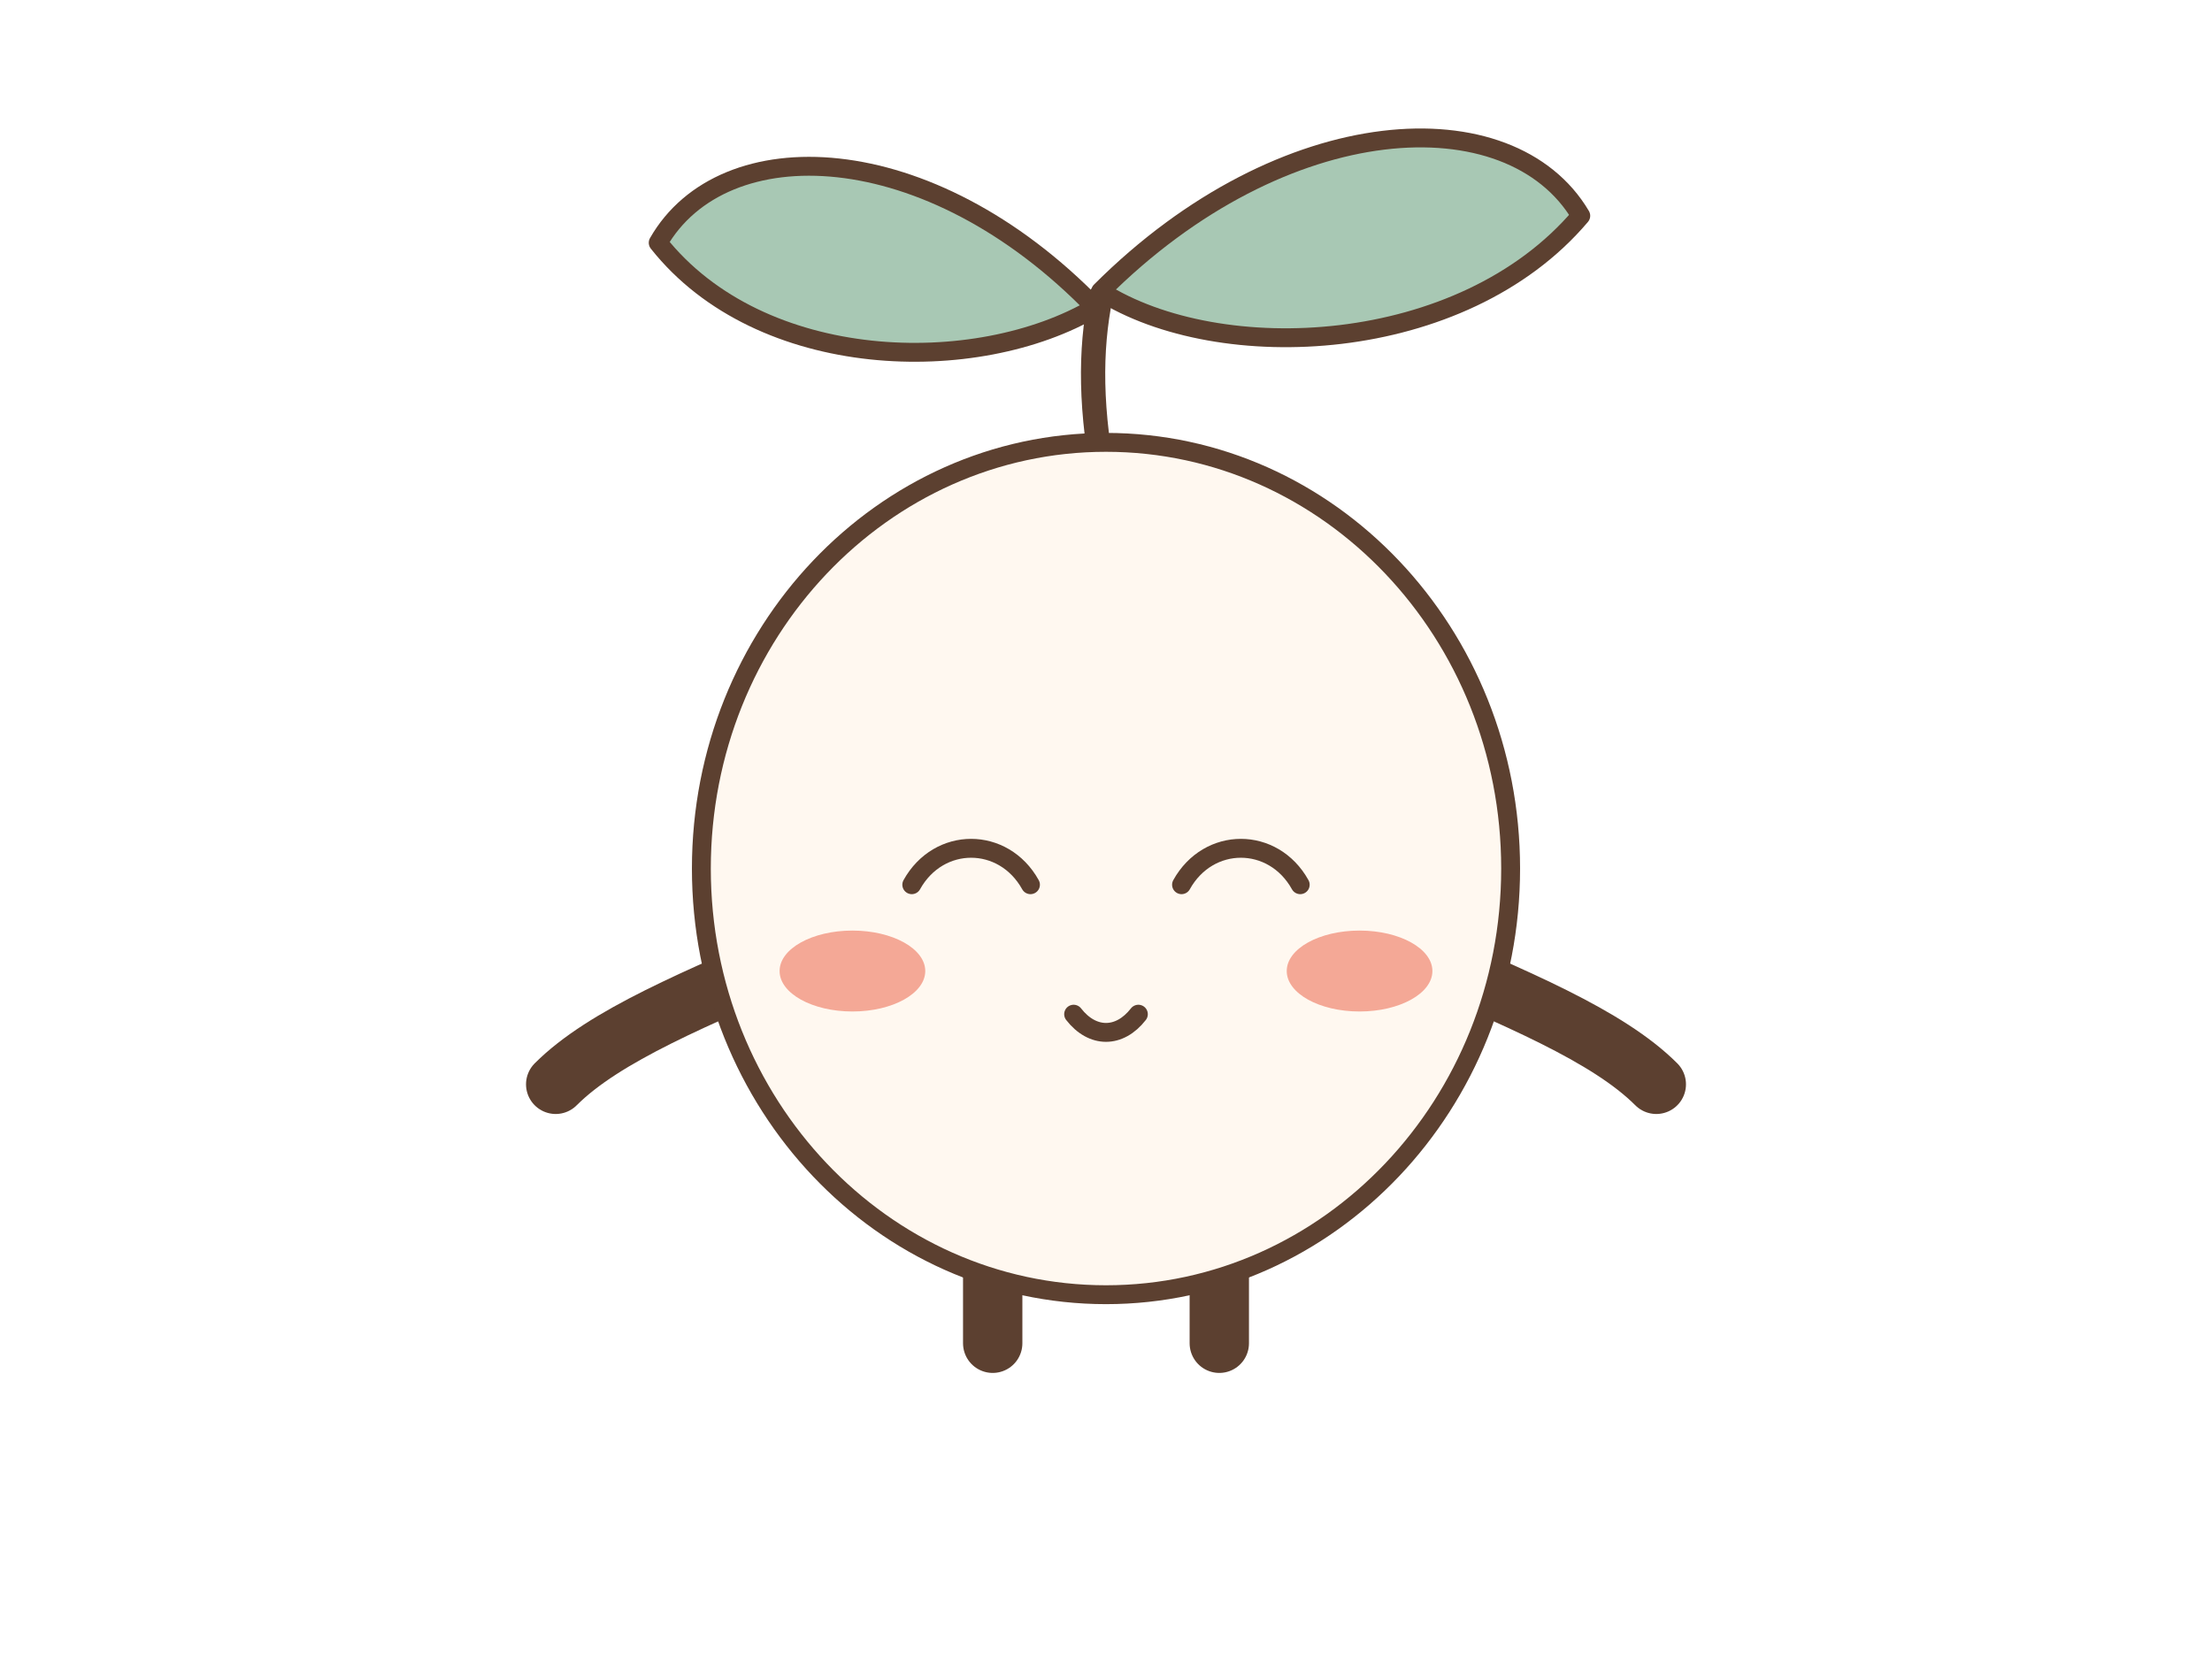
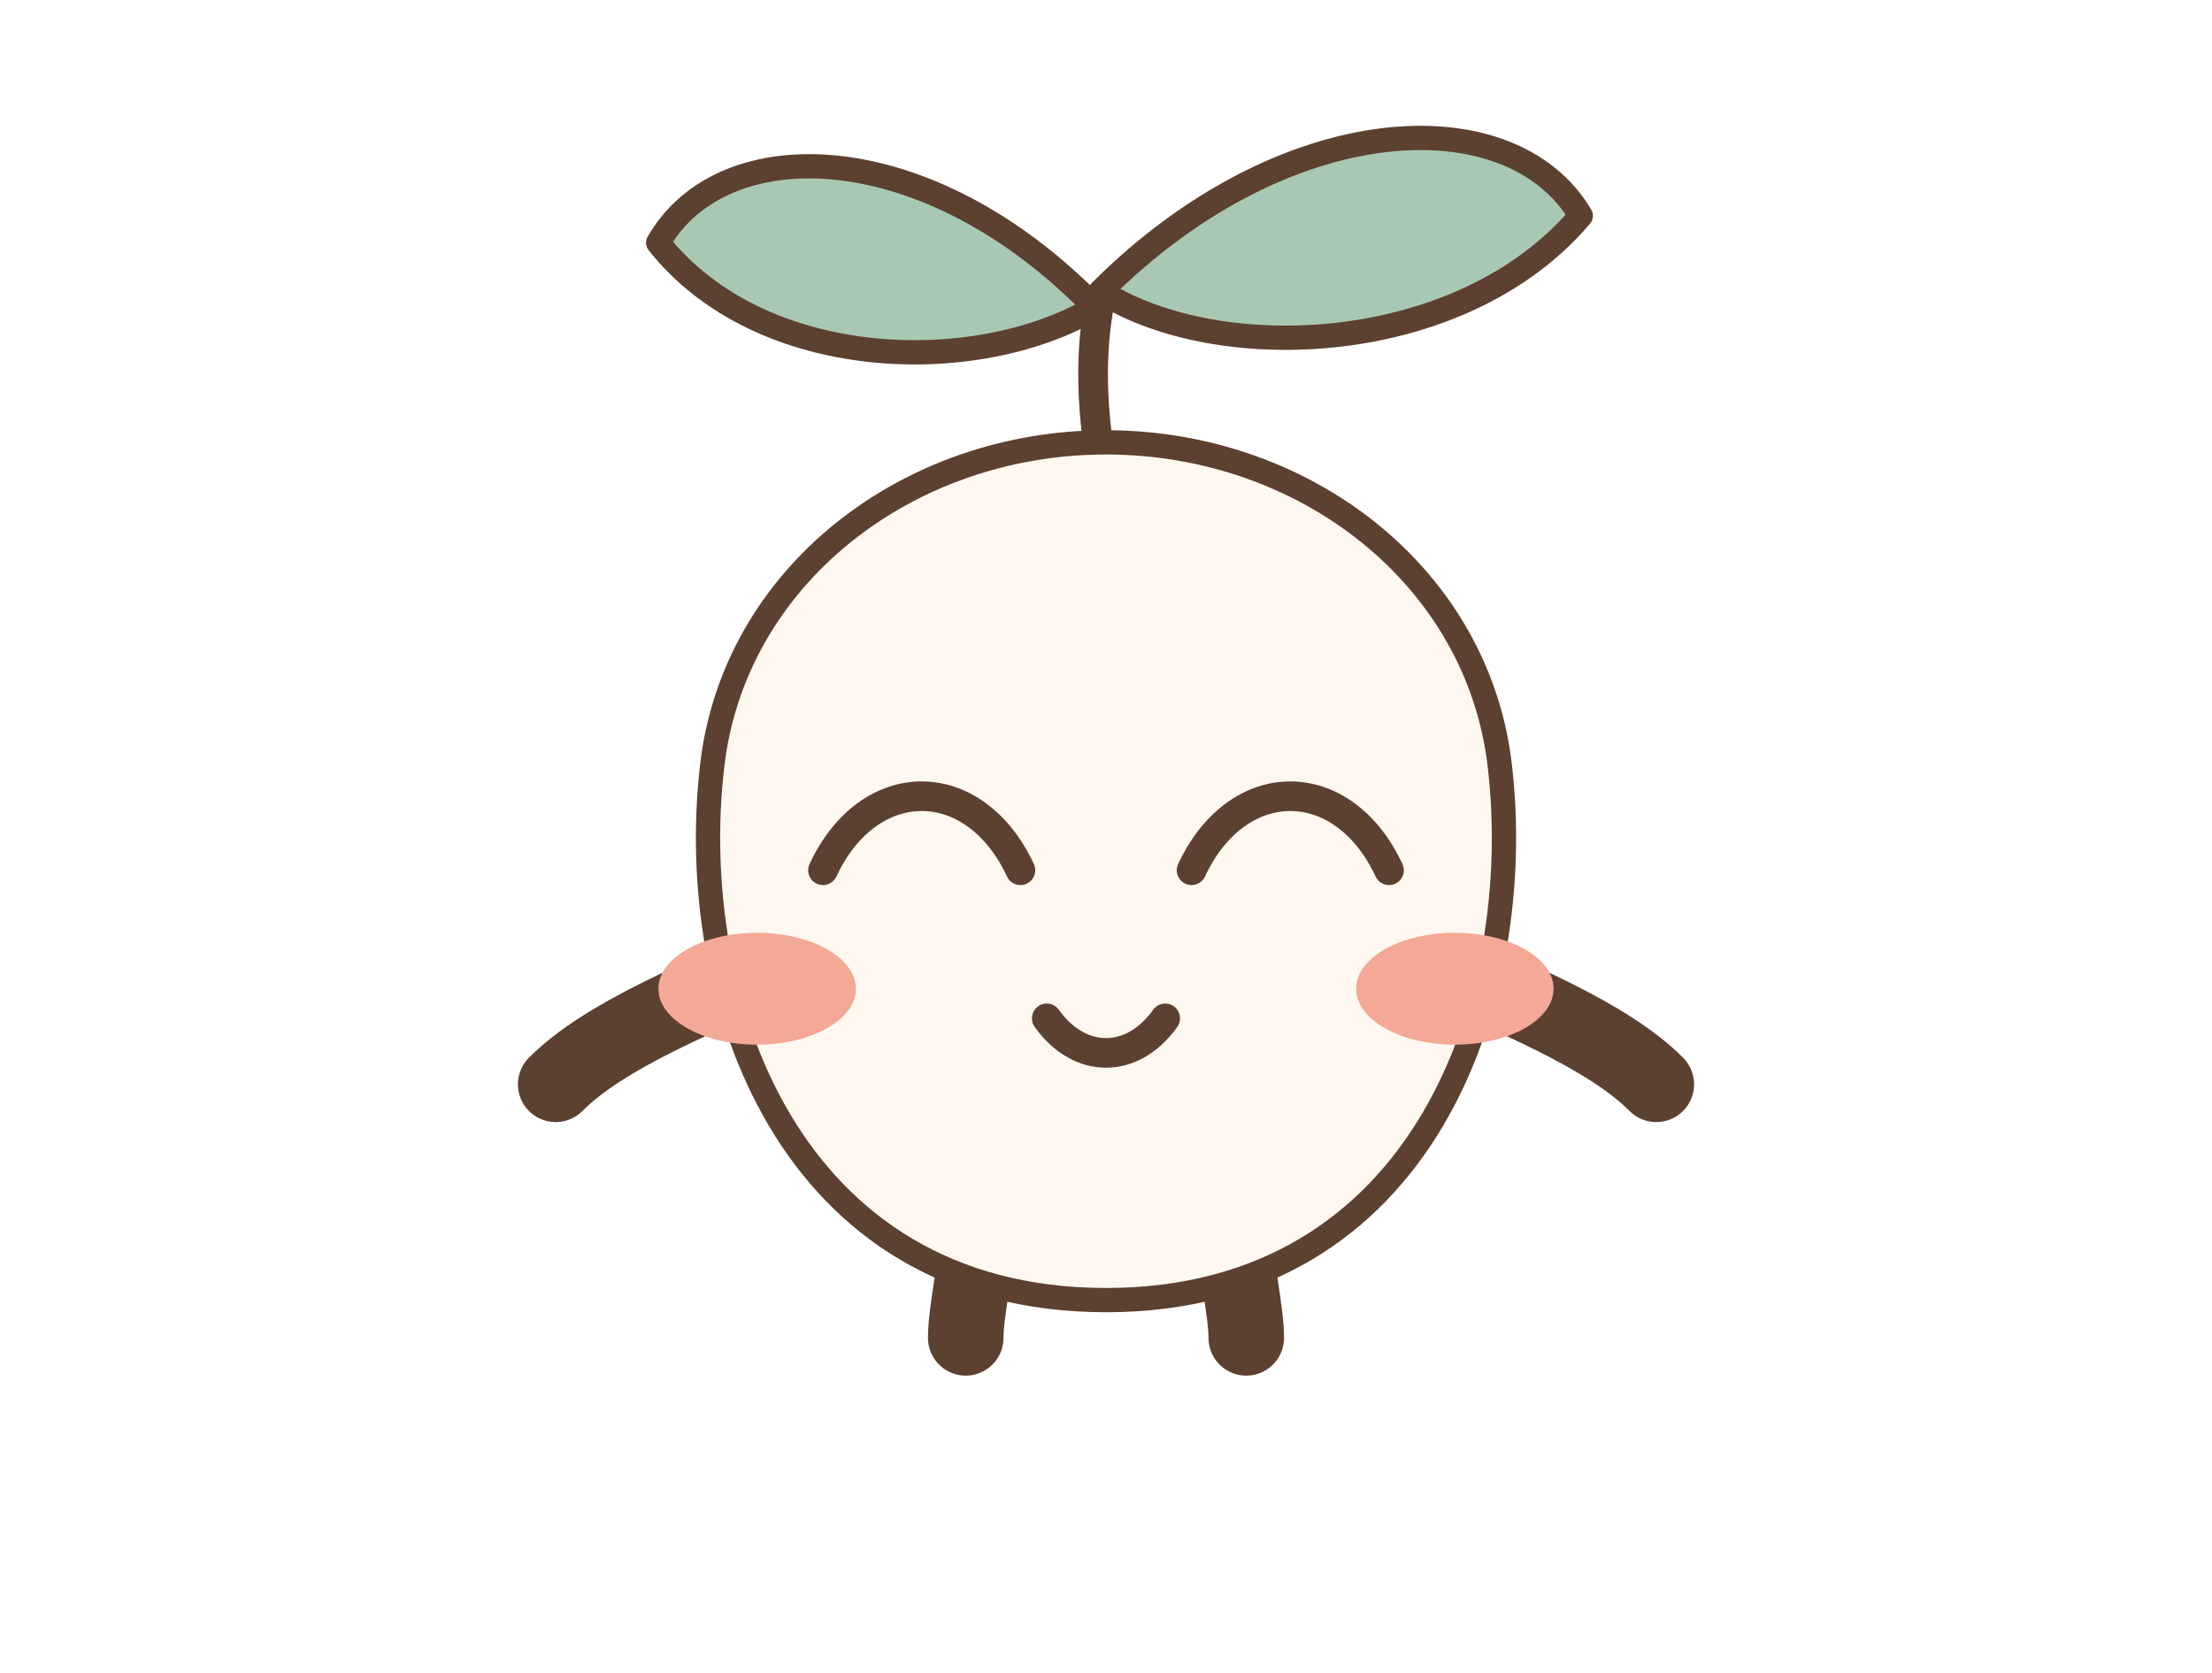
<svg xmlns="http://www.w3.org/2000/svg" viewBox="0 0 820 620" width="820" height="620">
-   <g fill="none" stroke="#5C4030" stroke-width="7" stroke-linecap="round" stroke-linejoin="round">
+   <g fill="none" stroke="#5C4030" stroke-width="9" stroke-linecap="round" stroke-linejoin="round">
    <g transform="translate(410 40)">
-       <path d="M -110 312 C -152 330, -186 344, -204 362" stroke-width="22" />
-       <path d="M 110 312 C 152 330, 186 344, 204 362" stroke-width="22" />
-       <path d="M -42 392 L -42 458" stroke-width="22" />
-       <path d="M 42 392 L 42 458" stroke-width="22" />
-       <path d="M 0 142 C -6 112, -6 90, -2 70" stroke-width="9" />
+       <path d="M -110 312 C -152 330, -186 344, -204 362" stroke-width="28" />
+       <path d="M 110 312 C 152 330, 186 344, 204 362" stroke-width="28" />
+       <path d="M -46 404 C -48 430, -52 446, -52 456" stroke-width="28" />
+       <path d="M 46 404 C 48 430, 52 446, 52 456" stroke-width="28" />
+       <path d="M 0 142 C -6 112, -6 90, -2 70" stroke-width="11" />
      <path d="M -4 74 C -66 10, -142 8, -166 50 C -128 98, -48 100, -4 74 Z" fill="#A8C8B4" />
      <path d="M -2 68 C 66 0, 150 -4, 176 40 C 132 92, 42 96, -2 68 Z" fill="#A8C8B4" />
-       <ellipse cx="0" cy="282" rx="150" ry="158" fill="#FFF8F0" />
-       <ellipse cx="-94" cy="320" rx="27" ry="15" fill="#F4A896" stroke="none" />
-       <ellipse cx="94" cy="320" rx="27" ry="15" fill="#F4A896" stroke="none" />
-       <path d="M -72 288 C -62 270, -38 270, -28 288" />
-       <path d="M 28 288 C 38 270, 62 270, 72 288" />
-       <path d="M -12 336 C -5 345, 5 345, 12 336" />
+       <path d="M 0 124 C 74 124, 138 174, 146 244 C 156 330, 118 442, 0 442 C -118 442, -156 330, -146 244 C -138 174, -74 124, 0 124 Z" fill="#FFF8F0" />
+       <g transform="translate(0 -18) translate(0 286) scale(1.22) translate(0 -286)">
+         <ellipse cx="-106" cy="334" rx="30" ry="17" fill="#F4A896" stroke="none" />
+         <ellipse cx="106" cy="334" rx="30" ry="17" fill="#F4A896" stroke="none" />
+         <path d="M -86 298 C -72 268, -40 268, -26 298" />
+         <path d="M 26 298 C 40 268, 72 268, 86 298" />
+         <path d="M -18 343 C -8 357, 8 357, 18 343" />
+       </g>
    </g>
  </g>
</svg>
